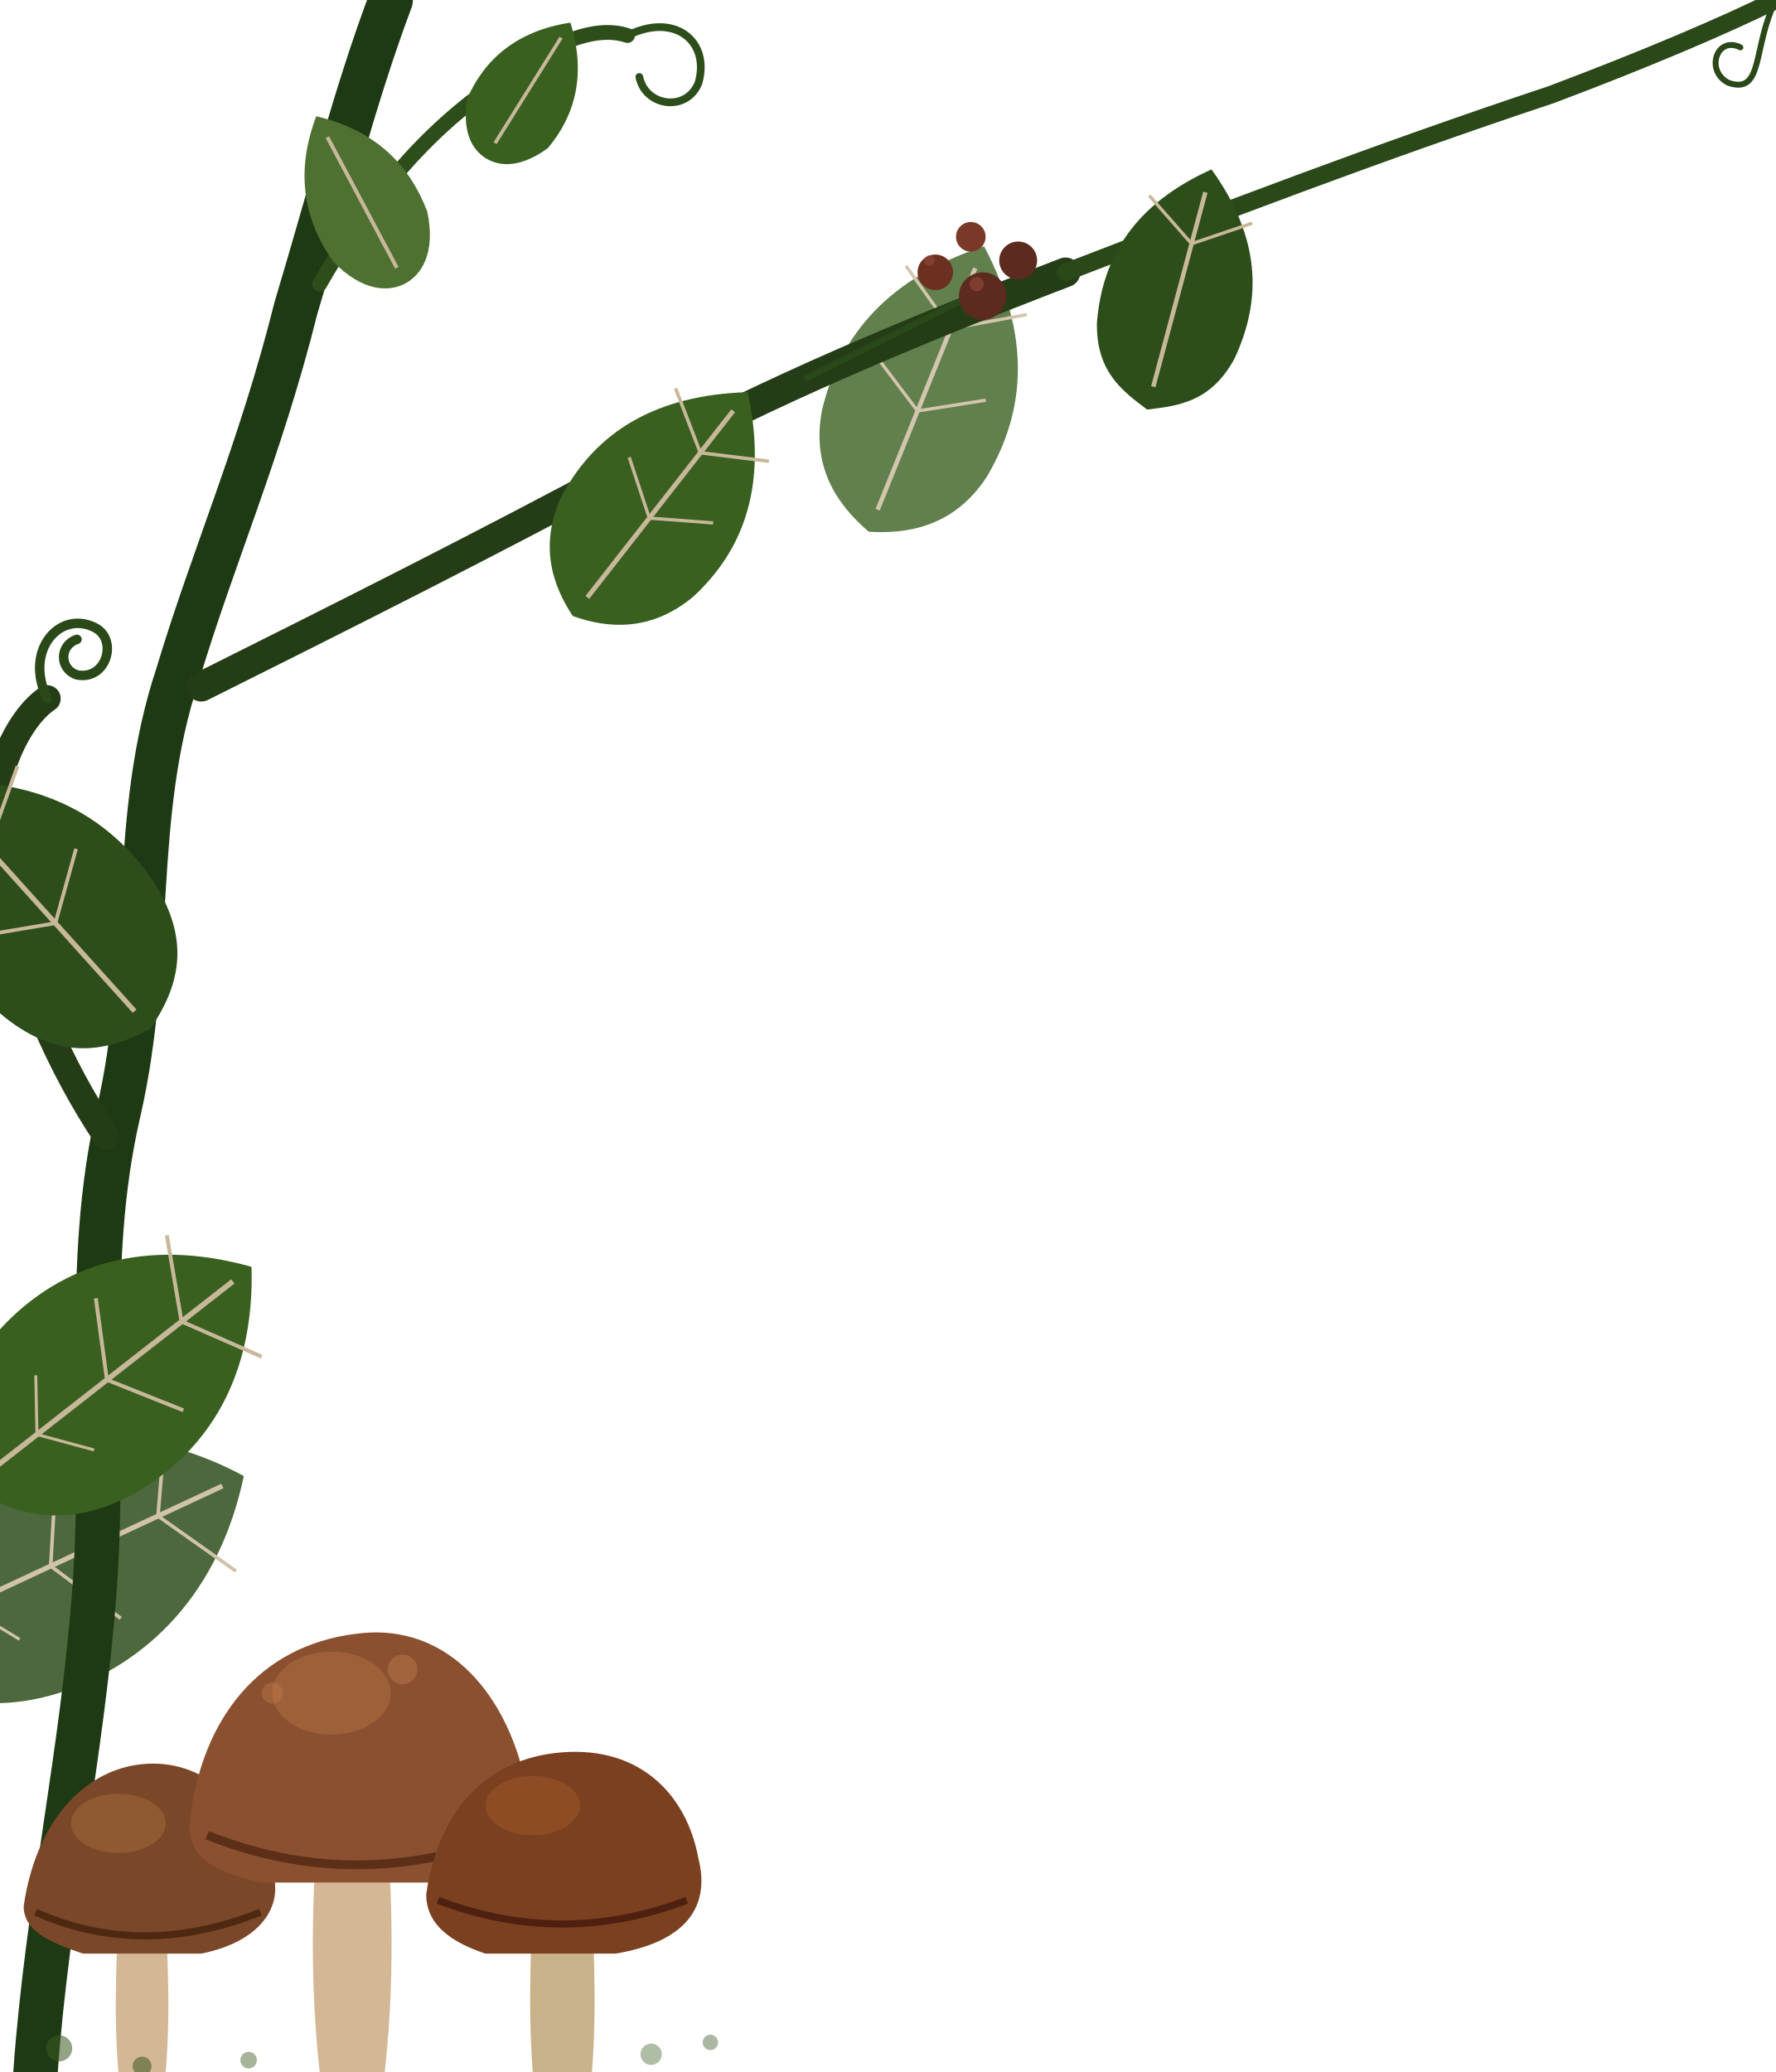
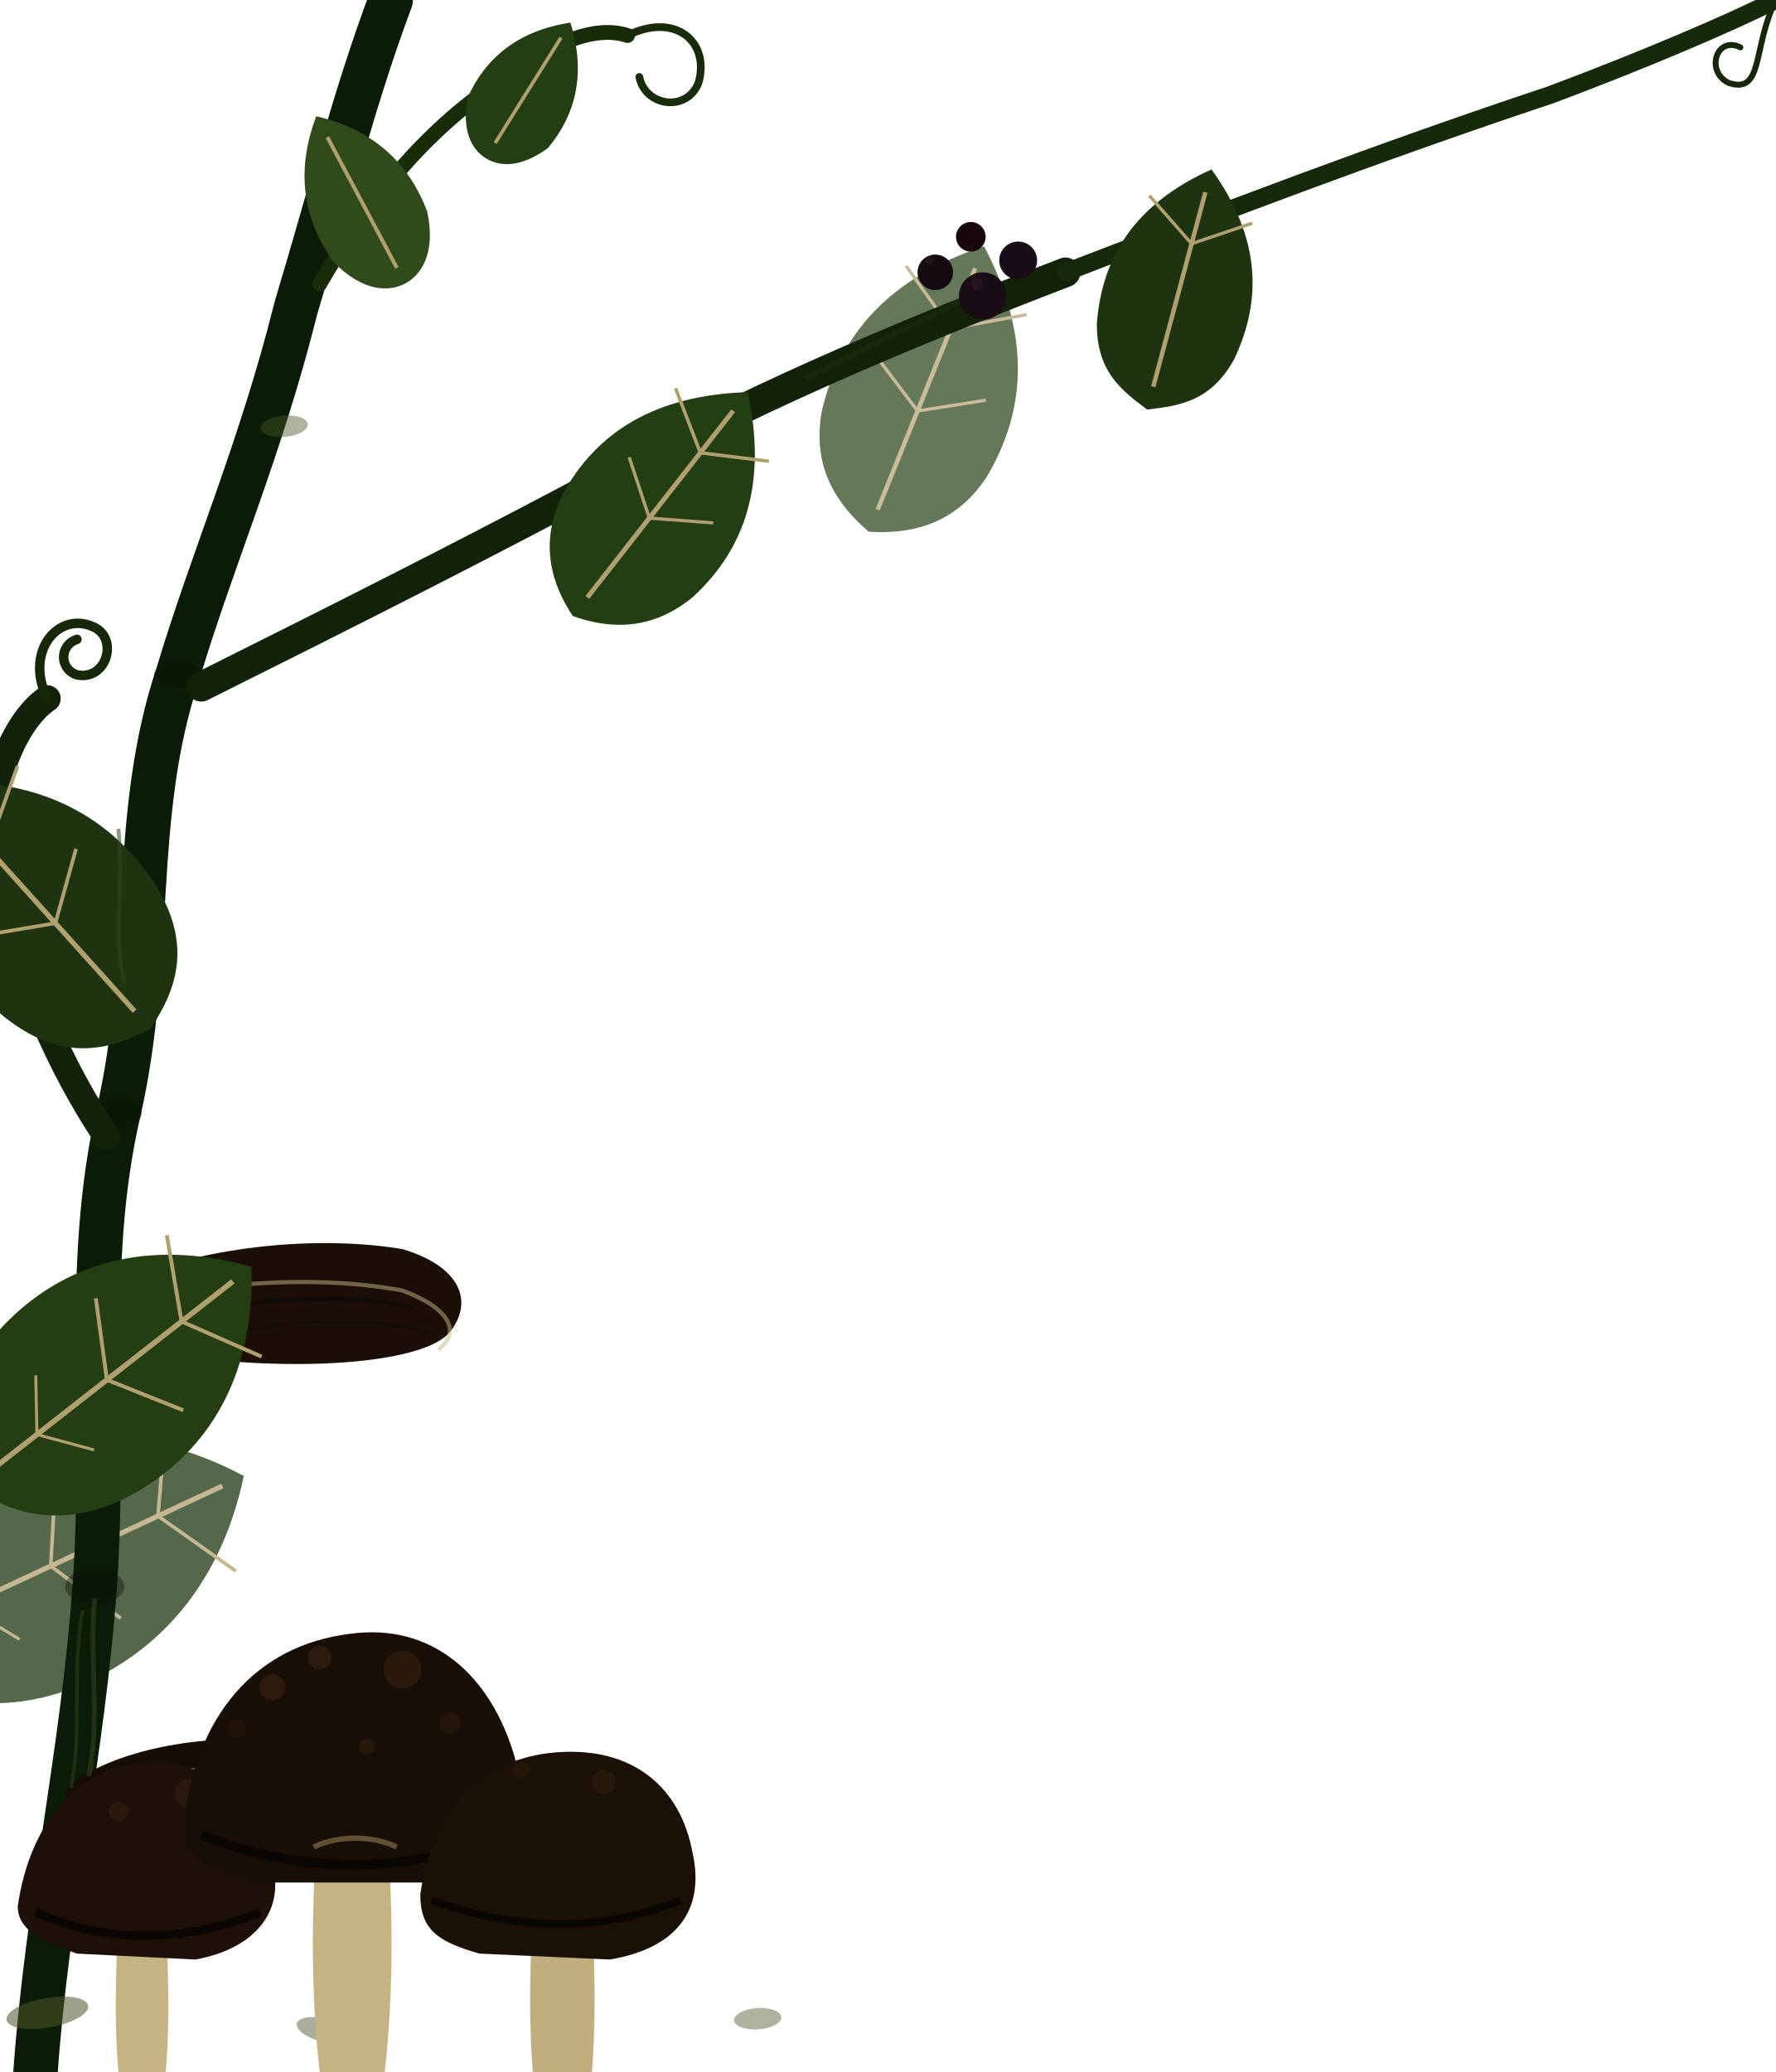
<svg xmlns="http://www.w3.org/2000/svg" viewBox="0 0 300 350">
-   <g transform="translate(14,262) rotate(65)" fill="#2d4e1a" opacity="0.85">
+   <g transform="translate(14,262) rotate(65)" fill="#1e3610" opacity="0.75">
    <path d="M0,-30 C16,-18 22,-2 20,14 C18,28 10,36 0,38 C-10,36 -18,28 -20,14 C-22,-2 -16,-18 0,-30Z" />
-     <line x1="0" y1="-26" x2="0" y2="34" stroke="#c8b89a" stroke-width="0.85" />
-     <line x1="0" y1="-14" x2="-14" y2="-22" stroke="#c8b89a" stroke-width="0.6" />
-     <line x1="0" y1="-14" x2="14" y2="-22" stroke="#c8b89a" stroke-width="0.6" />
-     <line x1="0" y1="6" x2="-13" y2="-1" stroke="#c8b89a" stroke-width="0.6" />
-     <line x1="0" y1="6" x2="13" y2="-1" stroke="#c8b89a" stroke-width="0.6" />
-     <line x1="0" y1="22" x2="-9" y2="16" stroke="#c8b89a" stroke-width="0.5" />
-     <line x1="0" y1="22" x2="9" y2="16" stroke="#c8b89a" stroke-width="0.5" />
+     <line x1="0" y1="-26" x2="0" y2="34" stroke="#b0a070" stroke-width="0.85" />
+     <line x1="0" y1="-14" x2="-14" y2="-22" stroke="#b0a070" stroke-width="0.6" />
+     <line x1="0" y1="-14" x2="14" y2="-22" stroke="#b0a070" stroke-width="0.6" />
+     <line x1="0" y1="6" x2="-13" y2="-1" stroke="#b0a070" stroke-width="0.6" />
+     <line x1="0" y1="6" x2="13" y2="-1" stroke="#b0a070" stroke-width="0.6" />
+     <line x1="0" y1="22" x2="-9" y2="16" stroke="#b0a070" stroke-width="0.5" />
+     <line x1="0" y1="22" x2="9" y2="16" stroke="#b0a070" stroke-width="0.5" />
  </g>
-   <g transform="translate(158,62) rotate(22)" fill="#3a6020" opacity="0.8">
+   <g transform="translate(158,62) rotate(22)" fill="#243e14" opacity="0.7">
    <path d="M0,-22 C13,-11 17,1 15,14 C13,24 6,28 0,30 C-6,28 -13,24 -15,14 C-17,1 -13,-11 0,-22Z" />
-     <line x1="0" y1="-18" x2="0" y2="26" stroke="#c8b89a" stroke-width="0.75" />
-     <line x1="0" y1="-7" x2="-11" y2="-14" stroke="#c8b89a" stroke-width="0.55" />
-     <line x1="0" y1="-7" x2="11" y2="-14" stroke="#c8b89a" stroke-width="0.55" />
-     <line x1="0" y1="8" x2="-10" y2="2" stroke="#c8b89a" stroke-width="0.55" />
-     <line x1="0" y1="8" x2="10" y2="2" stroke="#c8b89a" stroke-width="0.55" />
+     <line x1="0" y1="-18" x2="0" y2="26" stroke="#b0a070" stroke-width="0.75" />
+     <line x1="0" y1="-7" x2="-11" y2="-14" stroke="#b0a070" stroke-width="0.55" />
+     <line x1="0" y1="-7" x2="11" y2="-14" stroke="#b0a070" stroke-width="0.55" />
+     <line x1="0" y1="8" x2="-10" y2="2" stroke="#b0a070" stroke-width="0.55" />
+     <line x1="0" y1="8" x2="10" y2="2" stroke="#b0a070" stroke-width="0.55" />
  </g>
-   <path d="M6,350 C8,322 14,296 16,268 C18,240 14,214 20,188 C26,162 22,138 30,114 C36,94 44,76 50,52 C56,32 60,16 66,0" stroke="#1e3a14" stroke-width="7.5" fill="none" stroke-linecap="round" stroke-linejoin="round" />
-   <path d="M18,192 C10,180 4,166 0,150 C-4,136 2,122 8,118" stroke="#253d17" stroke-width="4.5" fill="none" stroke-linecap="round" />
-   <path d="M34,116 C58,104 82,92 108,78 C130,66 154,56 180,46" stroke="#253d17" stroke-width="5" fill="none" stroke-linecap="round" />
-   <path d="M180,46 C206,36 232,26 262,16 C278,10 292,4 300,0" stroke="#2a4818" stroke-width="3" fill="none" stroke-linecap="round" />
-   <path d="M54,48 C62,34 72,22 84,14 C92,8 100,4 106,6" stroke="#2d4e1a" stroke-width="2.5" fill="none" stroke-linecap="round" />
-   <path d="M20,350 C19,338 20,328 20,320 L28,320 C28,328 29,338 28,350Z" fill="#d4b896" />
-   <path d="M4,322 C6,308 14,299 24,298 C34,297 42,304 46,316 C48,322 44,328 34,330 L14,330 C8,328 4,326 4,322Z" fill="#7a4828" />
-   <ellipse cx="20" cy="308" rx="8" ry="5" fill="#a06838" opacity="0.55" />
-   <path d="M6,323 Q24,331 44,323" stroke="#4e2810" stroke-width="1.2" fill="none" />
-   <path d="M54,350 C52,332 53,316 54,304 L65,304 C66,316 67,332 65,350Z" fill="#d4b896" />
-   <path d="M32,308 C34,290 44,278 60,276 C74,274 84,284 88,298 C90,308 86,316 74,318 L44,318 C36,316 32,314 32,308Z" fill="#8b5030" />
-   <ellipse cx="56" cy="286" rx="10" ry="7" fill="#b07040" opacity="0.5" />
-   <circle cx="68" cy="282" r="2.5" fill="#c88050" opacity="0.4" />
-   <circle cx="46" cy="286" r="1.8" fill="#c88050" opacity="0.35" />
-   <path d="M35,310 Q60,320 86,310" stroke="#5c3018" stroke-width="1.5" fill="none" />
-   <path d="M90,350 C89,337 90,326 90,318 L100,318 C100,326 101,337 100,350Z" fill="#c8b28a" />
-   <path d="M72,320 C74,306 82,297 95,296 C108,295 116,303 118,314 C120,322 116,328 104,330 L82,330 C76,328 72,325 72,320Z" fill="#7a4020" />
-   <ellipse cx="90" cy="305" rx="8" ry="5" fill="#a05828" opacity="0.5" />
-   <path d="M74,321 Q95,329 116,321" stroke="#4e2010" stroke-width="1.2" fill="none" />
-   <circle cx="10" cy="346" r="2.2" fill="#3a5a20" opacity="0.55" />
-   <circle cx="24" cy="349" r="1.6" fill="#2d4a18" opacity="0.5" />
-   <circle cx="42" cy="348" r="1.4" fill="#3a5a20" opacity="0.45" />
-   <circle cx="110" cy="347" r="1.8" fill="#3a5a20" opacity="0.4" />
-   <circle cx="120" cy="345" r="1.3" fill="#2d4a18" opacity="0.4" />
-   <g transform="translate(22,230) rotate(52)" fill="#3a6020">
+   <path d="M6,350 C8,322 14,296 16,268 C18,240 14,214 20,188 C26,162 22,138 30,114 C36,94 44,76 50,52 C56,32 60,16 66,0" stroke="#0a1c06" stroke-width="7.5" fill="none" stroke-linecap="round" stroke-linejoin="round" />
+   <ellipse cx="16" cy="268" rx="5" ry="3" fill="#060e04" opacity="0.4" />
+   <ellipse cx="20" cy="188" rx="4" ry="2.5" fill="#060e04" opacity="0.35" />
+   <ellipse cx="30" cy="114" rx="4" ry="2.2" fill="#060e04" opacity="0.35" />
+   <path d="M18,192 C10,180 4,166 0,150 C-4,136 2,122 8,118" stroke="#122208" stroke-width="4.5" fill="none" stroke-linecap="round" />
+   <path d="M34,116 C58,104 82,92 108,78 C130,66 154,56 180,46" stroke="#122208" stroke-width="5" fill="none" stroke-linecap="round" />
+   <path d="M180,46 C206,36 232,26 262,16 C278,10 292,4 300,0" stroke="#162a0a" stroke-width="3" fill="none" stroke-linecap="round" />
+   <path d="M54,48 C62,34 72,22 84,14 C92,8 100,4 106,6" stroke="#182c0a" stroke-width="2.5" fill="none" stroke-linecap="round" />
+   <path d="M18,218 C28,212 50,208 68,211 C78,214 80,220 76,225 C72,230 52,232 30,229 C18,226 12,222 18,218Z" fill="#1a0e06" />
+   <path d="M20,221 C32,217 52,215 68,218 C76,221 78,225 74,228" stroke="#c8b884" stroke-width="0.7" fill="none" opacity="0.5" />
+   <path d="M26,224 C40,219 58,218 70,221" stroke="#0a0602" stroke-width="0.7" fill="none" opacity="0.5" />
+   <path d="M32,227 C46,223 60,222 72,225" stroke="#0a0602" stroke-width="0.5" fill="none" opacity="0.38" />
+   <path d="M14,300 C22,295 38,292 52,295 C60,298 62,303 58,307 C54,311 36,312 20,309 C12,306 8,303 14,300Z" fill="#160c04" />
+   <path d="M16,303 C26,299 40,297 52,300" stroke="#c4b47a" stroke-width="0.6" fill="none" opacity="0.45" />
+   <ellipse cx="10" cy="240" rx="7" ry="2.5" fill="#4e5428" opacity="0.55" transform="rotate(-8,10,240)" />
+   <ellipse cx="22" cy="160" rx="5.5" ry="2" fill="#566038" opacity="0.5" transform="rotate(12,22,160)" />
+   <ellipse cx="48" cy="72" rx="4" ry="1.8" fill="#4e5428" opacity="0.45" transform="rotate(-5,48,72)" />
+   <circle cx="60" cy="40" r="2.5" fill="#5c6430" opacity="0.4" />
+   <ellipse cx="8" cy="340" rx="7" ry="2.5" fill="#4e5428" opacity="0.55" transform="rotate(-10,8,340)" />
+   <ellipse cx="55" cy="343" rx="5" ry="2" fill="#566038" opacity="0.5" transform="rotate(14,55,343)" />
+   <ellipse cx="128" cy="341" rx="4" ry="1.8" fill="#4e5428" opacity="0.45" transform="rotate(-4,128,341)" />
+   <path d="M20,350 C19,338 20,328 20,320 L28,320 C28,328 29,338 28,350Z" fill="#c4b484" />
+   <path d="M3,322 C5,308 13,299 23,298 C33,296 42,303 46,315 C48,322 44,329 33,331 L13,330 C7,328 3,326 3,322Z" fill="#1e1008" />
+   <circle cx="32" cy="303" r="2.5" fill="#362010" opacity="0.5" />
+   <circle cx="20" cy="306" r="1.6" fill="#3a2412" opacity="0.45" />
+   <circle cx="38" cy="310" r="1.3" fill="#2e1a0a" opacity="0.4" />
+   <path d="M6,323 Q24,331 44,323" stroke="#0a0602" stroke-width="1.4" fill="none" />
+   <path d="M54,350 C52,332 53,316 54,304 L65,304 C66,316 67,332 65,350Z" fill="#c4b484" />
+   <path d="M31,308 C33,290 43,278 59,276 C73,274 83,283 87,297 C89,307 85,316 73,318 L43,318 C35,316 31,314 31,308Z" fill="#180e06" />
+   <circle cx="68" cy="282" r="3.2" fill="#362010" opacity="0.6" />
+   <circle cx="46" cy="285" r="2.2" fill="#3a2412" opacity="0.55" />
+   <circle cx="76" cy="291" r="1.8" fill="#2e1a0a" opacity="0.5" />
+   <circle cx="54" cy="280" r="2" fill="#3e2614" opacity="0.5" />
+   <circle cx="62" cy="295" r="1.4" fill="#362010" opacity="0.45" />
+   <circle cx="40" cy="292" r="1.6" fill="#301808" opacity="0.4" />
+   <path d="M34,310 Q60,320 85,310" stroke="#0a0602" stroke-width="1.6" fill="none" />
+   <path d="M53,312 C57,310 63,310 67,312" stroke="#a89060" stroke-width="0.9" fill="none" opacity="0.5" />
+   <path d="M90,350 C89,337 90,326 90,318 L100,318 C100,326 101,337 100,350Z" fill="#c0ae7e" />
+   <path d="M71,320 C73,306 81,297 94,296 C107,295 115,302 117,313 C119,322 115,329 103,331 L81,330 C74,328 71,326 71,320Z" fill="#1a1006" />
+   <circle cx="102" cy="301" r="2" fill="#322010" opacity="0.5" />
+   <circle cx="88" cy="299" r="1.5" fill="#2e1a0c" opacity="0.45" />
+   <path d="M73,321 Q95,329 115,321" stroke="#0a0602" stroke-width="1.3" fill="none" />
+   <g transform="translate(22,230) rotate(52)" fill="#243e12">
    <path d="M0,-26 C15,-15 20,-1 18,13 C16,26 8,32 0,34 C-8,32 -16,26 -18,13 C-20,-1 -15,-15 0,-26Z" />
-     <line x1="0" y1="-22" x2="0" y2="30" stroke="#c8b89a" stroke-width="0.9" />
-     <line x1="0" y1="-11" x2="-13" y2="-18" stroke="#c8b89a" stroke-width="0.65" />
-     <line x1="0" y1="-11" x2="13" y2="-18" stroke="#c8b89a" stroke-width="0.65" />
-     <line x1="0" y1="5" x2="-12" y2="-2" stroke="#c8b89a" stroke-width="0.65" />
-     <line x1="0" y1="5" x2="12" y2="-2" stroke="#c8b89a" stroke-width="0.65" />
-     <line x1="0" y1="20" x2="-8" y2="14" stroke="#c8b89a" stroke-width="0.5" />
-     <line x1="0" y1="20" x2="8" y2="14" stroke="#c8b89a" stroke-width="0.5" />
+     <line x1="0" y1="-22" x2="0" y2="30" stroke="#b0a070" stroke-width="0.9" />
+     <line x1="0" y1="-11" x2="-13" y2="-18" stroke="#b0a070" stroke-width="0.65" />
+     <line x1="0" y1="-11" x2="13" y2="-18" stroke="#b0a070" stroke-width="0.65" />
+     <line x1="0" y1="5" x2="-12" y2="-2" stroke="#b0a070" stroke-width="0.65" />
+     <line x1="0" y1="5" x2="12" y2="-2" stroke="#b0a070" stroke-width="0.65" />
+     <line x1="0" y1="20" x2="-8" y2="14" stroke="#b0a070" stroke-width="0.5" />
+     <line x1="0" y1="20" x2="8" y2="14" stroke="#b0a070" stroke-width="0.5" />
  </g>
-   <g transform="translate(4,150) rotate(-42)" fill="#2d4e1a">
+   <g transform="translate(4,150) rotate(-42)" fill="#1e3410">
    <path d="M0,-24 C14,-13 19,0 17,14 C15,26 8,30 0,32 C-8,30 -15,26 -17,14 C-19,0 -14,-13 0,-24Z" />
-     <line x1="0" y1="-20" x2="0" y2="28" stroke="#c8b89a" stroke-width="0.85" />
-     <line x1="0" y1="-9" x2="-13" y2="-16" stroke="#c8b89a" stroke-width="0.62" />
-     <line x1="0" y1="-9" x2="13" y2="-16" stroke="#c8b89a" stroke-width="0.62" />
-     <line x1="0" y1="8" x2="-11" y2="1" stroke="#c8b89a" stroke-width="0.62" />
-     <line x1="0" y1="8" x2="11" y2="1" stroke="#c8b89a" stroke-width="0.62" />
+     <line x1="0" y1="-20" x2="0" y2="28" stroke="#b0a070" stroke-width="0.85" />
+     <line x1="0" y1="-9" x2="-13" y2="-16" stroke="#b0a070" stroke-width="0.62" />
+     <line x1="0" y1="-9" x2="13" y2="-16" stroke="#b0a070" stroke-width="0.62" />
+     <line x1="0" y1="8" x2="-11" y2="1" stroke="#b0a070" stroke-width="0.62" />
+     <line x1="0" y1="8" x2="11" y2="1" stroke="#b0a070" stroke-width="0.62" />
  </g>
-   <g transform="translate(114,82) rotate(38)" fill="#3a6020">
+   <g transform="translate(114,82) rotate(38)" fill="#243e14">
    <path d="M0,-20 C12,-10 16,1 14,13 C12,22 6,26 0,28 C-6,26 -12,22 -14,13 C-16,1 -12,-10 0,-20Z" />
-     <line x1="0" y1="-16" x2="0" y2="24" stroke="#c8b89a" stroke-width="0.8" />
-     <line x1="0" y1="-7" x2="-10" y2="-13" stroke="#c8b89a" stroke-width="0.58" />
-     <line x1="0" y1="-7" x2="10" y2="-13" stroke="#c8b89a" stroke-width="0.58" />
-     <line x1="0" y1="7" x2="-9" y2="1" stroke="#c8b89a" stroke-width="0.55" />
-     <line x1="0" y1="7" x2="9" y2="1" stroke="#c8b89a" stroke-width="0.55" />
+     <line x1="0" y1="-16" x2="0" y2="24" stroke="#b0a070" stroke-width="0.8" />
+     <line x1="0" y1="-7" x2="-10" y2="-13" stroke="#b0a070" stroke-width="0.58" />
+     <line x1="0" y1="-7" x2="10" y2="-13" stroke="#b0a070" stroke-width="0.58" />
+     <line x1="0" y1="7" x2="-9" y2="1" stroke="#b0a070" stroke-width="0.55" />
+     <line x1="0" y1="7" x2="9" y2="1" stroke="#b0a070" stroke-width="0.55" />
  </g>
-   <g transform="translate(200,46) rotate(15)" fill="#2d4e1a">
+   <g transform="translate(200,46) rotate(15)" fill="#1e3410">
    <path d="M0,-18 C11,-9 14,1 12,12 C10,20 5,22 0,24 C-5,22 -10,20 -12,12 C-14,1 -11,-9 0,-18Z" />
-     <line x1="0" y1="-14" x2="0" y2="20" stroke="#c8b89a" stroke-width="0.75" />
-     <line x1="0" y1="-5" x2="-9" y2="-11" stroke="#c8b89a" stroke-width="0.55" />
-     <line x1="0" y1="-5" x2="9" y2="-11" stroke="#c8b89a" stroke-width="0.55" />
+     <line x1="0" y1="-14" x2="0" y2="20" stroke="#b0a070" stroke-width="0.75" />
+     <line x1="0" y1="-5" x2="-9" y2="-11" stroke="#b0a070" stroke-width="0.55" />
+     <line x1="0" y1="-5" x2="9" y2="-11" stroke="#b0a070" stroke-width="0.55" />
  </g>
-   <g transform="translate(60,32) rotate(-28)" fill="#4e7030">
+   <g transform="translate(60,32) rotate(-28)" fill="#304a1c">
    <path d="M0,-14 C8,-7 10,1 9,9 C7,16 3,18 0,18 C-3,18 -7,16 -9,9 C-10,1 -8,-7 0,-14Z" />
-     <line x1="0" y1="-10" x2="0" y2="15" stroke="#c8b89a" stroke-width="0.65" />
+     <line x1="0" y1="-10" x2="0" y2="15" stroke="#b0a070" stroke-width="0.65" />
  </g>
-   <g transform="translate(90,14) rotate(32)" fill="#3a6020">
+   <g transform="translate(90,14) rotate(32)" fill="#243e14">
    <path d="M0,-12 C7,-6 9,1 8,8 C6,13 3,15 0,15 C-3,15 -6,13 -8,8 C-9,1 -7,-6 0,-12Z" />
-     <line x1="0" y1="-9" x2="0" y2="12" stroke="#c8b89a" stroke-width="0.6" />
+     <line x1="0" y1="-9" x2="0" y2="12" stroke="#b0a070" stroke-width="0.6" />
  </g>
-   <path d="M8,118 C4,110 10,103 16,106 C20,108 18,115 13,114 C10,113 10,109 13,108" stroke="#2a4818" stroke-width="1.6" fill="none" stroke-linecap="round" />
-   <path d="M106,6 C114,2 120,7 118,14 C116,19 109,18 108,13" stroke="#2d4e1a" stroke-width="1.3" fill="none" stroke-linecap="round" />
-   <path d="M300,0 C296,8 298,16 292,14 C288,12 290,6 294,8" stroke="#2a4818" stroke-width="1" fill="none" stroke-linecap="round" />
-   <path d="M136,64 C148,58 156,54 164,50" stroke="#2a4818" stroke-width="1" fill="none" />
-   <circle cx="166" cy="50" r="4" fill="#5c2a1e" />
-   <circle cx="158" cy="46" r="3" fill="#6b3020" />
-   <circle cx="172" cy="44" r="3.2" fill="#5c2a1e" />
-   <circle cx="164" cy="40" r="2.5" fill="#7a3828" />
-   <circle cx="165" cy="48" r="1.2" fill="#a05040" opacity="0.5" />
-   <circle cx="157" cy="44" r="0.9" fill="#a05040" opacity="0.45" />
+   <path d="M8,118 C4,110 10,103 16,106 C20,108 18,115 13,114 C10,113 10,109 13,108" stroke="#162808" stroke-width="1.6" fill="none" stroke-linecap="round" />
+   <path d="M106,6 C114,2 120,7 118,14 C116,19 109,18 108,13" stroke="#182c0a" stroke-width="1.3" fill="none" stroke-linecap="round" />
+   <path d="M300,0 C296,8 298,16 292,14 C288,12 290,6 294,8" stroke="#162808" stroke-width="1" fill="none" stroke-linecap="round" />
+   <path d="M136,64 C148,58 156,54 164,50" stroke="#162808" stroke-width="1" fill="none" />
+   <circle cx="166" cy="50" r="4" fill="#1a0c14" />
+   <circle cx="158" cy="46" r="3" fill="#140a10" />
+   <circle cx="172" cy="44" r="3.2" fill="#1a0c14" />
+   <circle cx="164" cy="40" r="2.5" fill="#16080e" />
+   <circle cx="165" cy="48" r="1" fill="#3a2030" opacity="0.4" />
+   <circle cx="157" cy="44" r="0.7" fill="#3a2030" opacity="0.35" />
+   <path d="M16,270 C15,280 17,290 15,300" stroke="#364020" stroke-width="0.8" fill="none" opacity="0.6" />
+   <path d="M14,272 C12,282 14,292 12,302" stroke="#364020" stroke-width="0.6" fill="none" opacity="0.5" />
+   <path d="M20,140 C21,150 19,158 21,166" stroke="#364020" stroke-width="0.65" fill="none" opacity="0.55" />
</svg>
